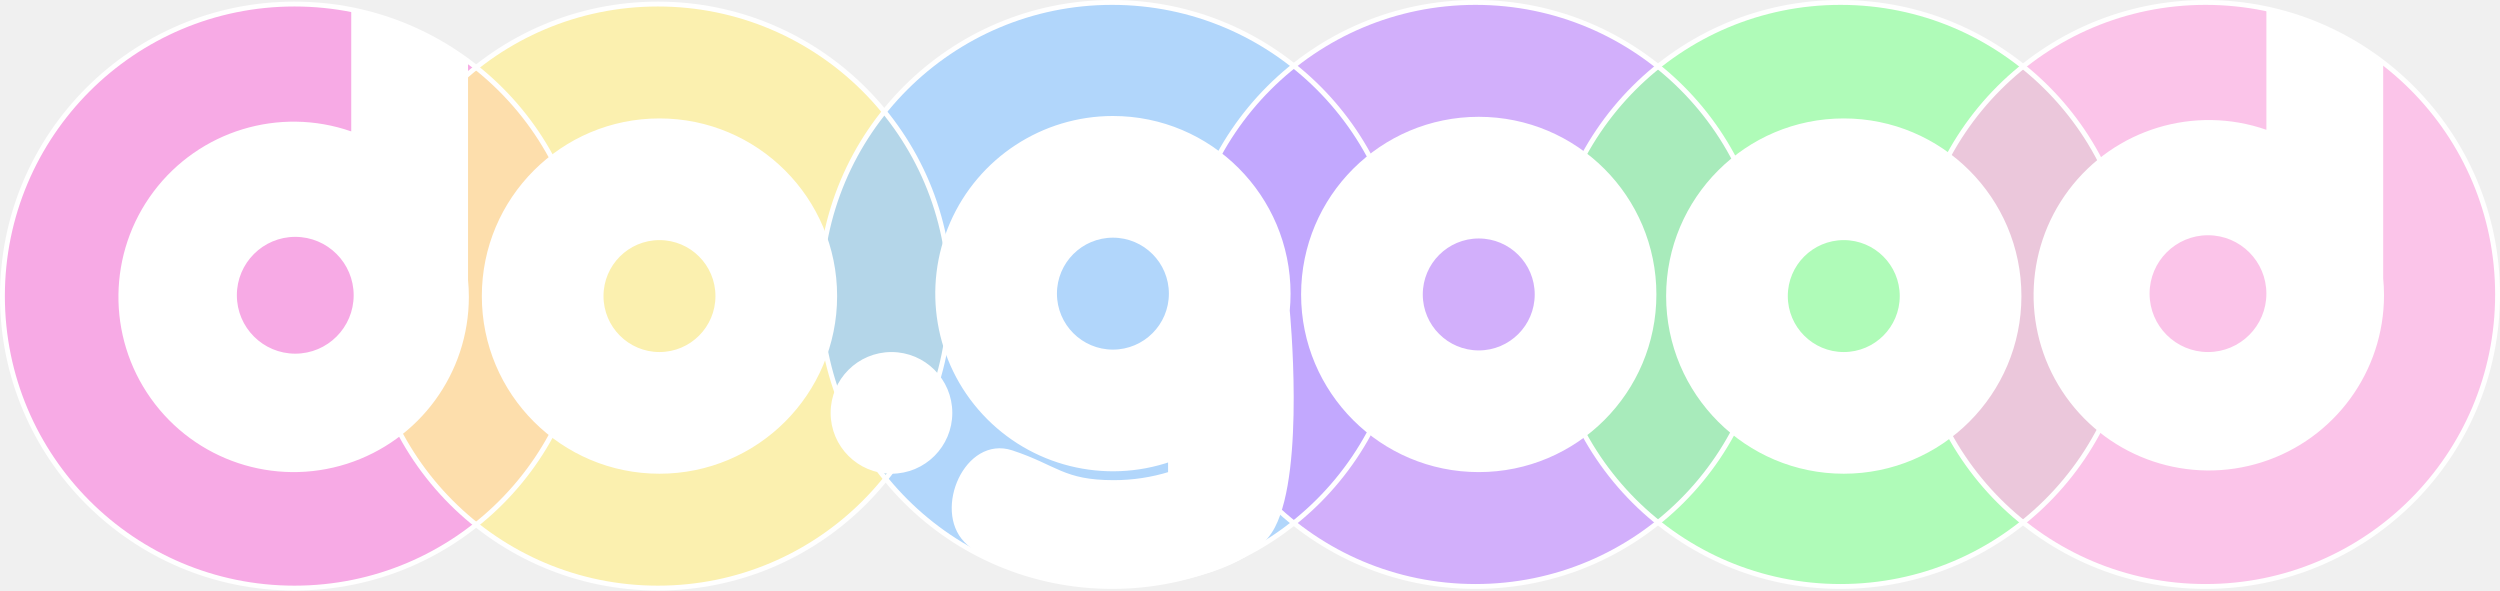
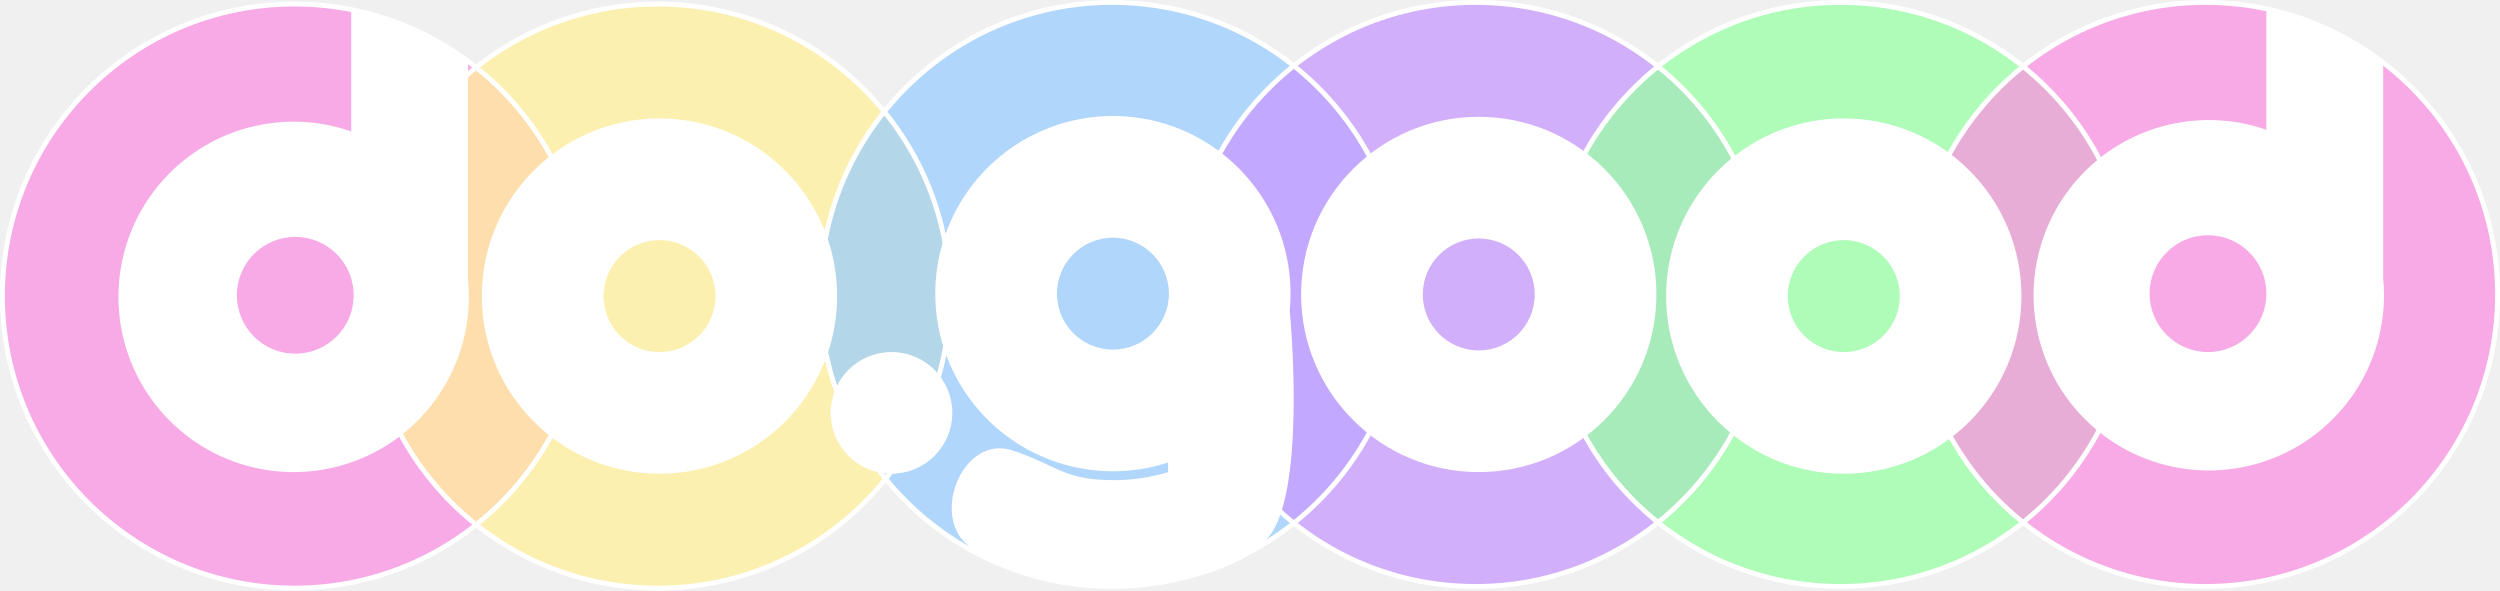
<svg xmlns="http://www.w3.org/2000/svg" viewBox="0 0 1541 364">
  <defs>
-     <style>.cls-1{fill:#f993e2;}.cls-1,.cls-5,.cls-6{opacity:0.75;}.cls-2{fill:#fff099;}.cls-2,.cls-4{opacity:0.74;}.cls-3{fill:#9cf;opacity:0.73;}.cls-4{fill:#c899ff;}.cls-5{fill:#99ffa5;}.cls-6{fill:#ffb6e7;}.cls-10,.cls-7{fill:none;}.cls-10,.cls-11,.cls-7,.cls-9{stroke:#fff;stroke-miterlimit:10;}.cls-11,.cls-7,.cls-9{stroke-width:3px;}.cls-11,.cls-8,.cls-9{fill:#fff;}.cls-9{fill-rule:evenodd;}</style>
+     <style>.cls-1{fill:#f993e2;}.cls-1,.cls-5{opacity:0.75;}.cls-2{fill:#fff099;}.cls-2,.cls-4{opacity:0.74;}.cls-3{fill:#9cf;opacity:0.73;}.cls-4{fill:#c899ff;}.cls-5{fill:#99ffa5;}.cls-6,.cls-9{fill:none;}.cls-10,.cls-6,.cls-8,.cls-9{stroke:#fff;stroke-miterlimit:10;}.cls-10,.cls-6,.cls-8{stroke-width:3px;}.cls-10,.cls-7,.cls-8{fill:#fff;}.cls-8{fill-rule:evenodd;}</style>
  </defs>
  <g id="Layer_3" data-name="Layer 3">
    <circle class="cls-1" cx="181.5" cy="182.5" r="180" />
    <circle class="cls-2" cx="406" cy="182" r="180" />
    <circle class="cls-3" cx="685" cy="182" r="180" />
    <circle class="cls-4" cx="910" cy="182" r="180" />
    <circle class="cls-5" cx="1135" cy="182" r="180" />
-     <circle class="cls-6" cx="1360" cy="182" r="180" />
+     <circle class="cls-1" cx="1360" cy="182" r="180" />
  </g>
  <g id="Layer_1" data-name="Layer 1">
-     <circle class="cls-7" cx="181.5" cy="182.5" r="180" />
-     <circle class="cls-7" cx="405.5" cy="182.5" r="180" />
-     <circle class="cls-7" cx="685.5" cy="181.5" r="180" />
-     <circle class="cls-7" cx="909.5" cy="181.5" r="180" />
-     <circle class="cls-7" cx="1134.5" cy="181.5" r="180" />
-     <circle class="cls-7" cx="1359.5" cy="181.5" r="180" />
-     <path class="cls-8" d="M324,503.5a106.5,106.5,0,1,1,35-207.11l2,.69V222.35a176.18,176.18,0,0,1,69,31V386.76c.33,3.38.49,6.82.49,10.24A106.62,106.62,0,0,1,324,503.5Zm1-145A37.5,37.5,0,1,0,362.5,396,37.54,37.54,0,0,0,325,358.5Z" transform="translate(-143 -214)" />
-     <path class="cls-8" d="M362.5,224.21a174.62,174.62,0,0,1,66,29.93V386.91c.32,3.33.49,6.73.49,10.09a104.89,104.89,0,1,1-70.49-99.2l4,1.39v-75M325,435a39,39,0,1,0-39-39,39,39,0,0,0,39,39m34.5-214.49V295A108,108,0,1,0,432,397c0-3.5-.17-7-.5-10.38v-134a179,179,0,0,0-72-32.11ZM325,432a36,36,0,1,1,36-36,36,36,0,0,1-36,36Z" transform="translate(-143 -214)" />
-     <path class="cls-8" d="M1504.5,502.5a106.5,106.5,0,1,1,35-207.11l2,.69V221.35a176.18,176.18,0,0,1,69,31V385.76c.33,3.38.49,6.82.49,10.24A106.62,106.62,0,0,1,1504.5,502.5Zm-.5-145a37.5,37.5,0,1,0,37.5,37.5A37.54,37.54,0,0,0,1504,357.5Z" transform="translate(-143 -214)" />
-     <path class="cls-8" d="M1543,223.21a174.62,174.62,0,0,1,66,29.93V385.91c.32,3.33.49,6.73.49,10.09A104.89,104.89,0,1,1,1539,296.8l4,1.39v-75M1504,434a39,39,0,1,0-39-39,39,39,0,0,0,39,39m36-214.49V294a108,108,0,1,0,72.5,102c0-3.5-.17-7-.5-10.38v-134a179,179,0,0,0-72-32.11ZM1504,431a36,36,0,1,1,36-36,36,36,0,0,1-36,36Z" transform="translate(-143 -214)" />
-     <path class="cls-7" d="M431.5,386.62" transform="translate(-143 -214)" />
-     <path class="cls-9" d="M549.5,288.5a108,108,0,1,0,108,108A108,108,0,0,0,549.5,288.5Zm0,144a36,36,0,1,1,36-36A36,36,0,0,1,549.5,432.5Z" transform="translate(-143 -214)" />
-     <circle class="cls-10" cx="406.5" cy="182.5" r="36" />
-     <path class="cls-9" d="M1054.5,287.5a108,108,0,1,0,108,108A108,108,0,0,0,1054.5,287.5Zm0,144a36,36,0,1,1,36-36A36,36,0,0,1,1054.5,431.5Z" transform="translate(-143 -214)" />
-     <path class="cls-9" d="M1279.5,288.5a108,108,0,1,0,108,108A108,108,0,0,0,1279.5,288.5Zm0,144a36,36,0,1,1,36-36A36,36,0,0,1,1279.5,432.5Z" transform="translate(-143 -214)" />
-     <circle class="cls-11" cx="549.5" cy="254.5" r="36" />
-     <path class="cls-11" d="M829,287a108,108,0,1,0,35.5,210v9.16a117.27,117.27,0,0,1-35,5.31c-31.44,0-35.5-9.38-63-18.44s-46.5,35-28,54,61.56,28,90.5,28a179.74,179.74,0,0,0,35.5-3.51c26.58-5.31,53.19-14.35,63-33.11,18.5-35.38,9-133,9-133,.33-3.41.5-6.88.5-10.38A108,108,0,0,0,829,287Zm0,144a36,36,0,1,1,36-36A36,36,0,0,1,829,431Z" transform="translate(-143 -214)" />
-     <circle class="cls-10" cx="686" cy="181" r="36" />
+     <circle class="cls-6" cx="181.5" cy="182.5" r="180" />
+     <circle class="cls-6" cx="405.5" cy="182.5" r="180" />
+     <circle class="cls-6" cx="685.5" cy="181.5" r="180" />
+     <circle class="cls-6" cx="909.5" cy="181.5" r="180" />
+     <circle class="cls-6" cx="1134.5" cy="181.5" r="180" />
+     <circle class="cls-6" cx="1359.5" cy="181.5" r="180" />
+     <path class="cls-7" d="M324,503.5a106.5,106.5,0,1,1,35-207.11l2,.69V222.35a176.18,176.18,0,0,1,69,31V386.76c.33,3.38.49,6.82.49,10.24A106.62,106.62,0,0,1,324,503.5Zm1-145A37.5,37.5,0,1,0,362.5,396,37.54,37.54,0,0,0,325,358.5Z" transform="translate(-143 -214)" />
+     <path class="cls-7" d="M362.5,224.21a174.62,174.62,0,0,1,66,29.93V386.91c.32,3.33.49,6.73.49,10.09a104.89,104.89,0,1,1-70.49-99.2l4,1.39v-75M325,435a39,39,0,1,0-39-39,39,39,0,0,0,39,39m34.5-214.49V295A108,108,0,1,0,432,397c0-3.5-.17-7-.5-10.38v-134a179,179,0,0,0-72-32.11ZM325,432a36,36,0,1,1,36-36,36,36,0,0,1-36,36Z" transform="translate(-143 -214)" />
+     <path class="cls-7" d="M1504.5,502.5a106.5,106.5,0,1,1,35-207.11l2,.69V221.35a176.18,176.18,0,0,1,69,31V385.76c.33,3.38.49,6.82.49,10.24A106.62,106.62,0,0,1,1504.5,502.5Zm-.5-145a37.5,37.5,0,1,0,37.5,37.5A37.54,37.54,0,0,0,1504,357.5Z" transform="translate(-143 -214)" />
+     <path class="cls-7" d="M1543,223.21a174.62,174.62,0,0,1,66,29.93V385.91c.32,3.33.49,6.73.49,10.09A104.89,104.89,0,1,1,1539,296.8l4,1.39v-75M1504,434a39,39,0,1,0-39-39,39,39,0,0,0,39,39m36-214.49V294a108,108,0,1,0,72.5,102c0-3.5-.17-7-.5-10.38v-134a179,179,0,0,0-72-32.11ZM1504,431a36,36,0,1,1,36-36,36,36,0,0,1-36,36Z" transform="translate(-143 -214)" />
+     <path class="cls-6" d="M431.5,386.62" transform="translate(-143 -214)" />
+     <path class="cls-8" d="M549.5,288.5a108,108,0,1,0,108,108A108,108,0,0,0,549.5,288.5Zm0,144a36,36,0,1,1,36-36A36,36,0,0,1,549.5,432.5Z" transform="translate(-143 -214)" />
+     <circle class="cls-9" cx="406.5" cy="182.5" r="36" />
+     <path class="cls-8" d="M1054.5,287.5a108,108,0,1,0,108,108A108,108,0,0,0,1054.5,287.5Zm0,144a36,36,0,1,1,36-36A36,36,0,0,1,1054.5,431.5Z" transform="translate(-143 -214)" />
+     <path class="cls-8" d="M1279.5,288.5a108,108,0,1,0,108,108A108,108,0,0,0,1279.5,288.5Zm0,144a36,36,0,1,1,36-36A36,36,0,0,1,1279.5,432.5Z" transform="translate(-143 -214)" />
+     <circle class="cls-10" cx="549.5" cy="254.5" r="36" />
+     <path class="cls-10" d="M829,287a108,108,0,1,0,35.5,210v9.16a117.27,117.27,0,0,1-35,5.31c-31.44,0-35.5-9.38-63-18.44s-46.5,35-28,54,61.56,28,90.5,28a179.74,179.74,0,0,0,35.5-3.51c26.58-5.31,53.19-14.35,63-33.11,18.5-35.38,9-133,9-133,.33-3.41.5-6.88.5-10.38A108,108,0,0,0,829,287Zm0,144a36,36,0,1,1,36-36A36,36,0,0,1,829,431Z" transform="translate(-143 -214)" />
+     <circle class="cls-9" cx="686" cy="181" r="36" />
  </g>
</svg>
